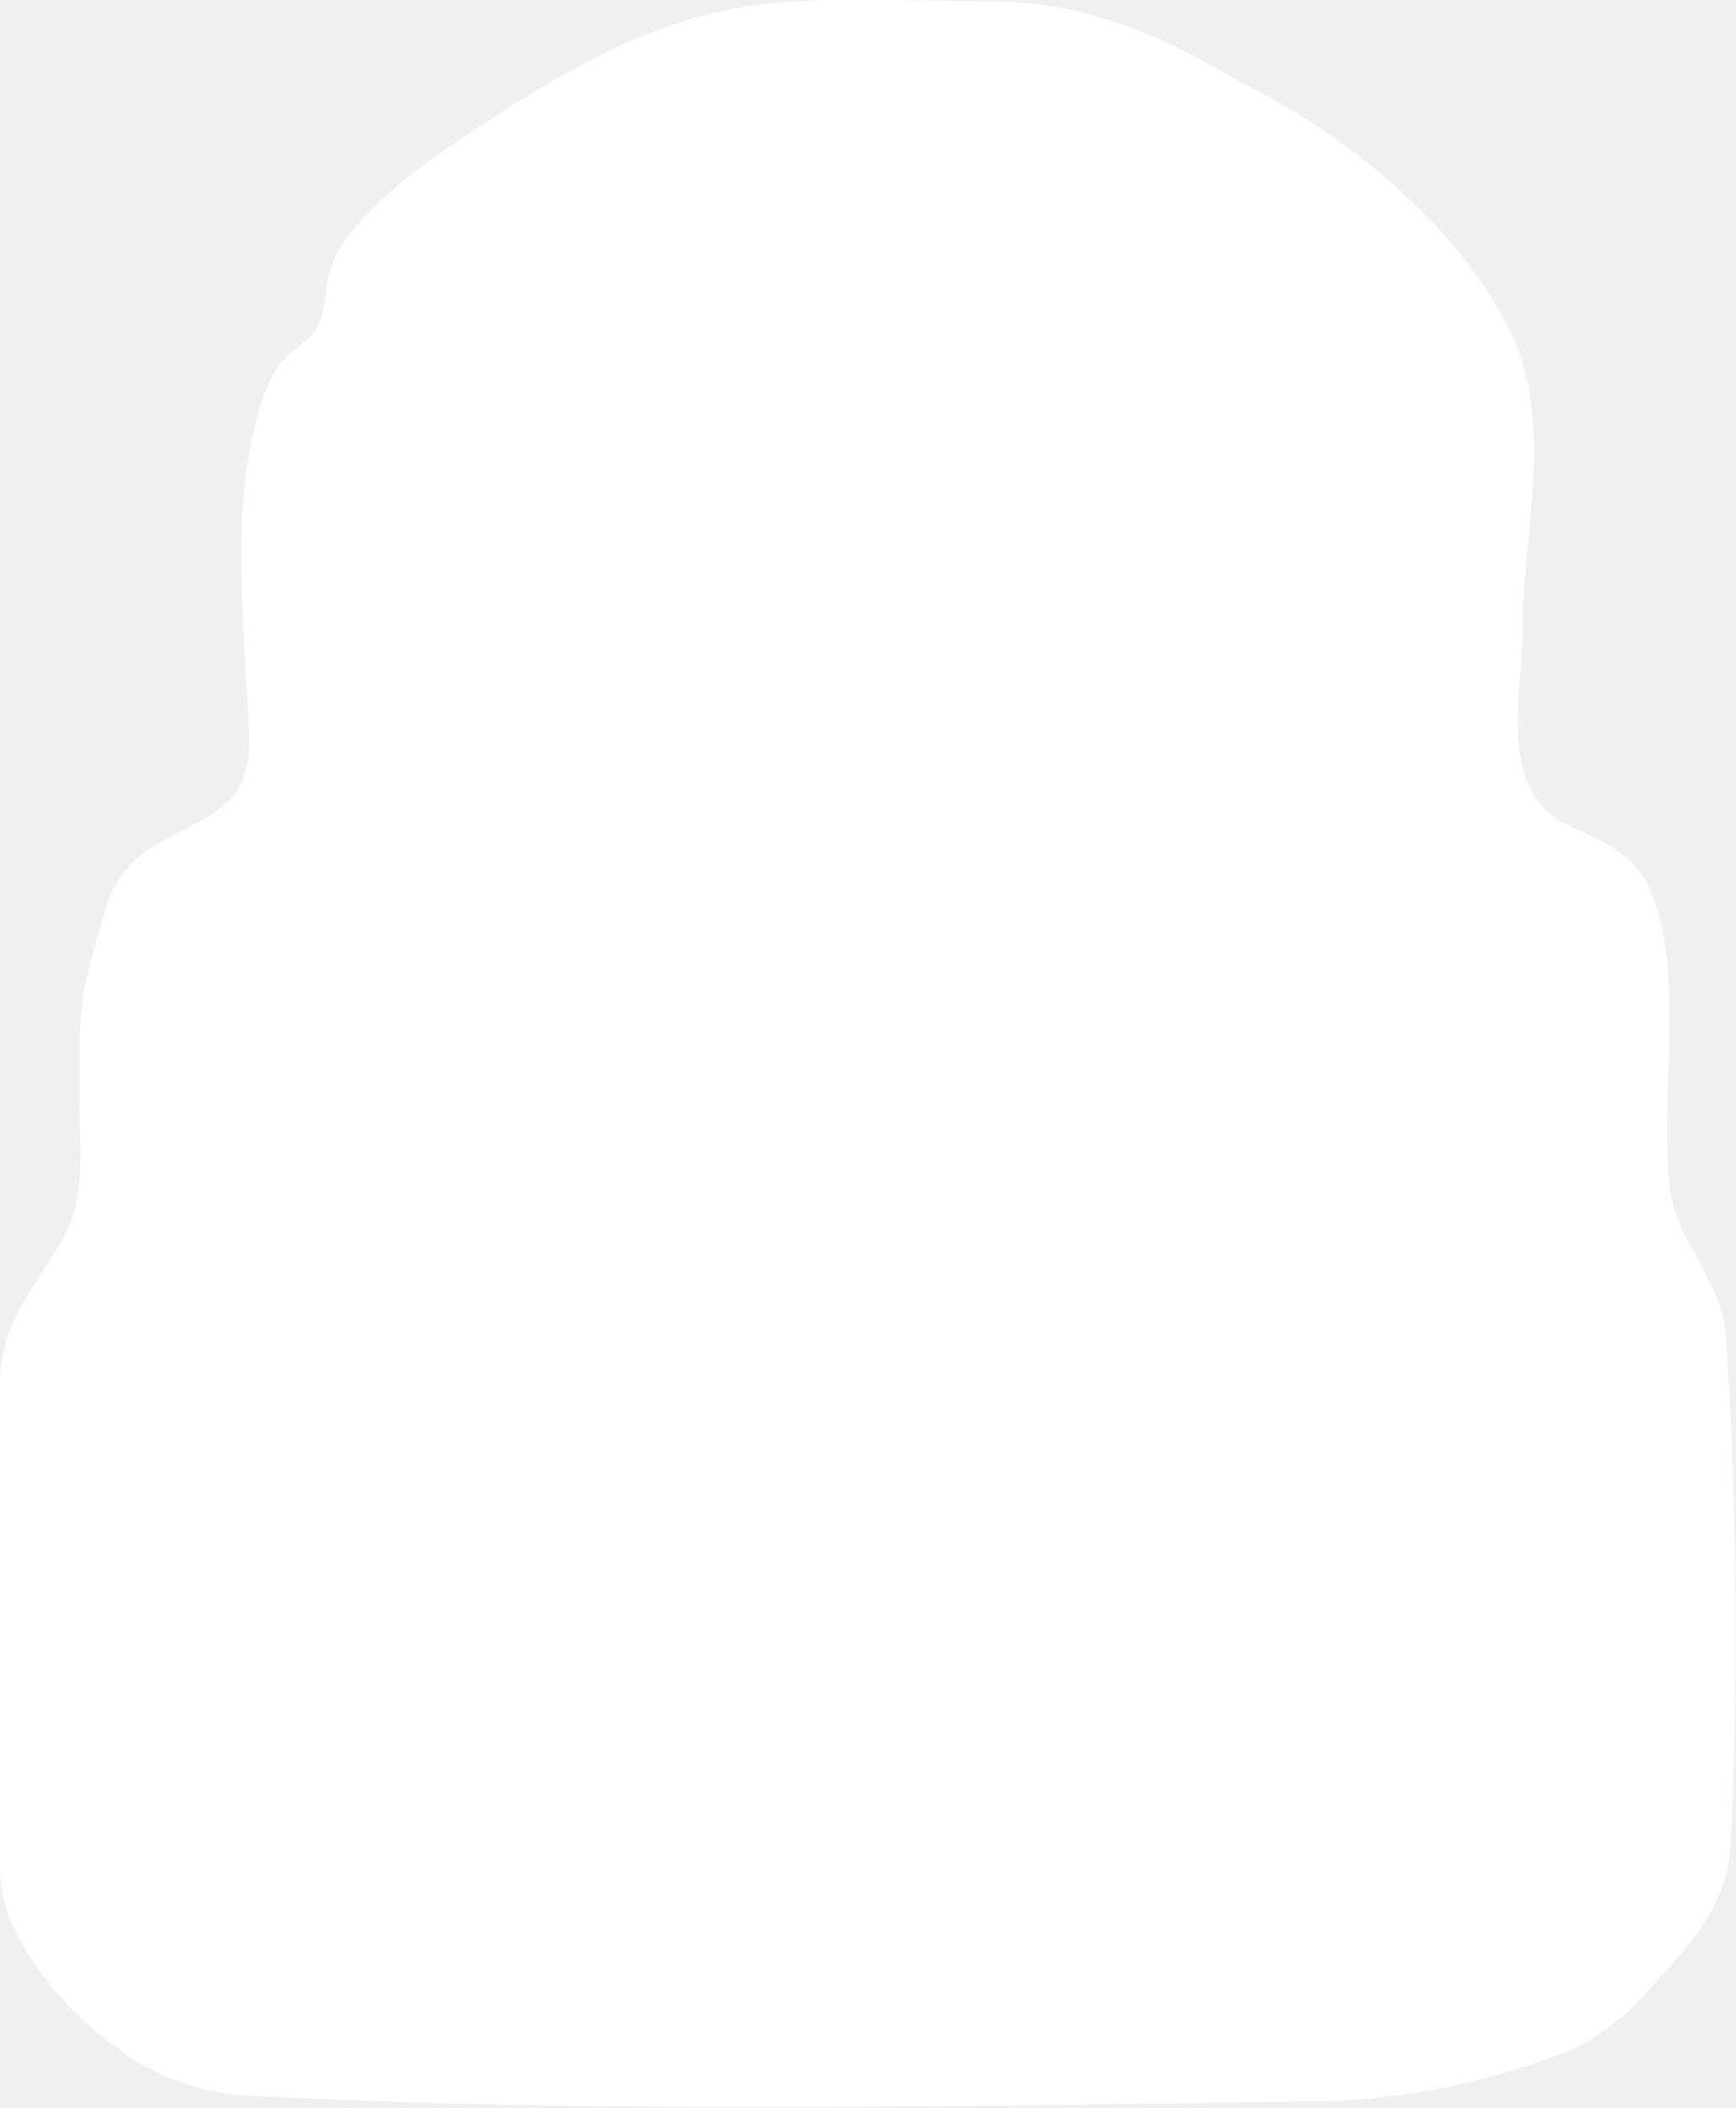
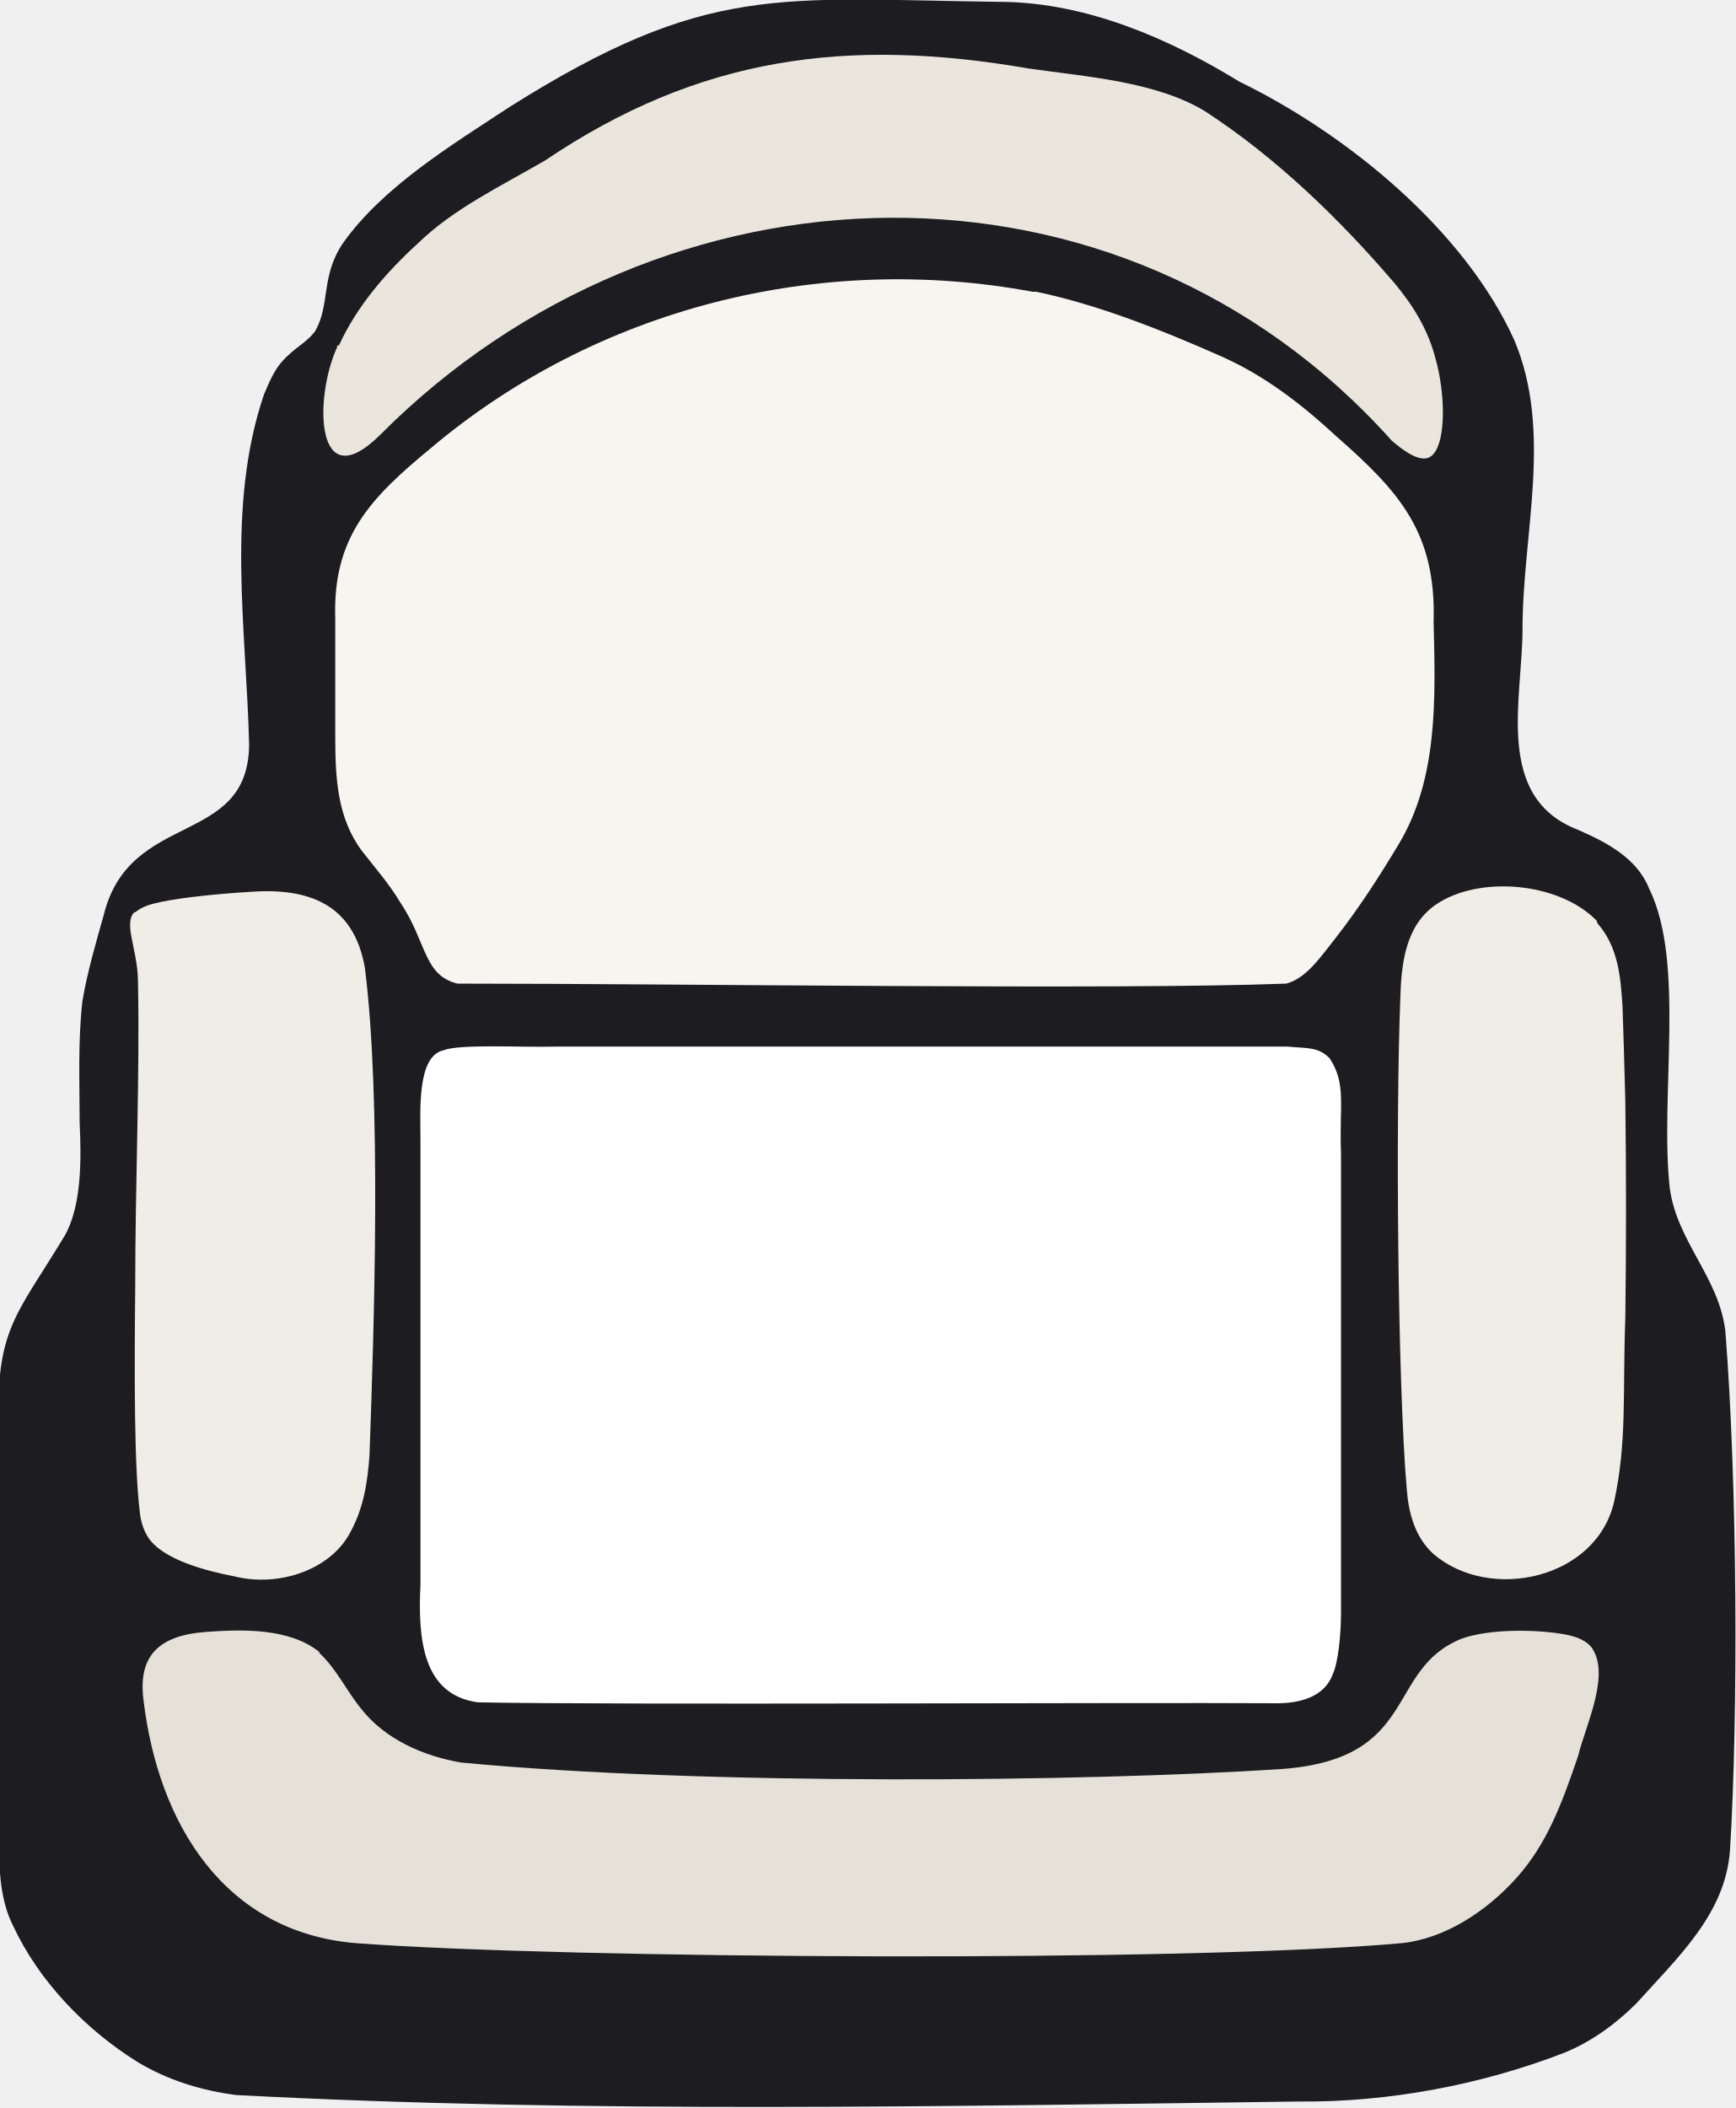
<svg xmlns="http://www.w3.org/2000/svg" id="a" width="187.4" height="227.6" version="1.1" viewBox="0 0 187.4 227.6">
-   <path d="M108.2.2c9.2.1,18.1,4,25.6,8.6,11.9,5.8,24.4,16.2,29.7,27.9,4.2,9.9.9,20.9.9,31.2,0,7.6-3.1,18.2,6,21.7,3.2,1.4,6.4,3.1,7.7,6.4,3.9,8,1.1,22.4,2.2,32.3.8,5.8,5.3,9.6,6,15.4,1.3,16.4,1.4,41.6.5,56.1-.5,6.8-5.5,11.4-10.1,16.5-2.2,2.2-4.8,4.1-7.7,5.3-9,3.5-19.1,5.4-28.8,5.3-38,.5-76.7,1.3-114.7-.7-3.8-.5-7.4-1.6-10.7-3.6-5.6-3.5-10.6-8.7-13.4-14.7C-.6,203.9,0,199.1-.1,192.9v-38c-.5-11.4,1.8-12.7,7.1-21.5,1.8-3.2,1.8-8.1,1.6-12.2,0-4.3-.2-8.7.3-13.1.5-3.1,1.6-6.8,2.3-9.3,2.8-11.4,15.6-7.3,15.7-18.4-.3-12.5-2.5-25.7,1.6-37.8.5-1.2,1.1-2.6,1.9-3.5,1.4-1.6,2.6-2,3.6-3.3,1.7-2.9.6-5.9,3-9.5,4.3-6.1,11.7-10.6,18.1-14.8C76.4-1.9,84.1-.1,108,.2h.2Z" fill="#fff" />
-   <path d="M111.9,31.5c6.7,1.4,13.7,4.2,19.8,6.9,4.8,2.1,8.8,5.2,12.7,8.8,6.7,5.9,10.7,10.3,10.4,20,.2,8.2.5,16.9-3.8,24-2.1,3.5-4.3,6.9-6.8,10.1-1.6,2-3.1,4.3-5.3,4.9-18.2.7-64.7,0-89.5,0-3.7-.9-3.3-4.5-6.2-8.8-1.2-2-2.7-3.7-4.1-5.5-2.7-3.6-2.9-7.9-2.9-12.5v-12.6c-.3-8.9,3.9-13.1,10.3-18.4,17.9-15.1,41.9-21.2,65-16.9h.4Z" fill="#fff" />
-   <path d="M143.6,114.3c1.8,2.8,1,5,1.2,10.2v49.6c0,2.4-.3,5.4-.9,6.7-.9,2.4-3.5,3.1-6,3.1-16.1-.1-71.7.2-86.3-.1-5.9-.8-6.5-6.7-6.2-12.7v-48.1c0-3-.4-9,2.5-9.6,1.7-.7,8.3-.3,12.2-.4h78.9c2.1.2,3.4,0,4.6,1.3h0Z" fill="#fff" />
-   <path d="M34.4,178.4c1.9,1.7,2.9,4,4.6,6.1,2.6,3.3,6.7,5.1,10.8,5.8,26.3,2.5,67.2,2.1,88.6.7,15-1.1,11.1-10.8,19.5-14.1,2.9-1,7.5-1,10.7-.5,1.2.2,2.4.5,3.2,1.4,2.2,2.9-.6,8.5-1.4,11.8-1.8,5.3-3.4,9.5-6.6,13.1-3.3,3.7-7.8,6.6-12.4,7.1-23.3,2.1-90.4,1.7-113,0-14.2-1.2-21.3-12.9-22.9-26.2-.6-4.6,1.4-7,6.7-7.4,4.1-.3,9-.4,12.2,2.1l.2.2-.2-.1Z" fill="#fff" />
-   <path d="M36.6,37.3c1.9-4.2,5.1-7.9,8.5-11,3.9-3.8,9-6.2,13.8-9,16.6-11.2,32.6-13.3,52.2-9.9,6.3.9,13.7,1.4,19,4.6,7.7,5,14.6,11.7,20.5,18.6,2,2.4,3.6,5,4.4,8.1,1.1,3.9,1.1,8.8-.2,10.3-.9,1.1-2.5.3-4.5-1.4-29.4-32.9-78.9-31.1-109.2-.7-7.1,7.1-7.2-4-4.7-9.4v-.2h.2Z" fill="#fff" />
-   <path d="M172.5,99.7c2.2,2.5,2.5,5.7,2.7,9,.1,2.8.2,6.3.3,10.2.1,7.2.1,15.8,0,23.4-.3,8.2.2,13.3-1.2,19.8-1.9,8.4-13.4,10.9-19.5,5.7-2-1.8-2.7-4.4-2.9-7-1-11.7-1.2-40-.7-52.9.1-3.7.5-7.9,3.8-10.2,4.6-3.2,13.3-2.5,17.4,1.7h0l.1.3Z" fill="#fff" />
-   <path d="M14.6,98.5c.7-.6,1.7-.9,2.7-1.1,2.3-.5,6.3-.9,9.6-1.1,6.4-.5,11.3,1.3,12.5,8.2,1.8,14.2,1,38.6.5,52.6-.2,2.8-.6,5.6-2,8.2-2.1,4.2-7.8,6.1-12.6,4.9-3.1-.6-7.7-1.8-9.3-4.2-.5-.8-.8-1.7-.9-2.7-.6-4.9-.6-14.3-.5-24.3,0-11.2.5-22.6.3-32.9,0-2.1-.5-3.6-.8-5.5-.1-.8-.1-1.6.4-2.1h.1Z" fill="#fff" />
+   <path d="M108.2.2c9.2.1,18.1,4,25.6,8.6,11.9,5.8,24.4,16.2,29.7,27.9,4.2,9.9.9,20.9.9,31.2,0,7.6-3.1,18.2,6,21.7,3.2,1.4,6.4,3.1,7.7,6.4,3.9,8,1.1,22.4,2.2,32.3.8,5.8,5.3,9.6,6,15.4,1.3,16.4,1.4,41.6.5,56.1-.5,6.8-5.5,11.4-10.1,16.5-2.2,2.2-4.8,4.1-7.7,5.3-9,3.5-19.1,5.4-28.8,5.3-38,.5-76.7,1.3-114.7-.7-3.8-.5-7.4-1.6-10.7-3.6-5.6-3.5-10.6-8.7-13.4-14.7C-.6,203.9,0,199.1-.1,192.9v-38c-.5-11.4,1.8-12.7,7.1-21.5,1.8-3.2,1.8-8.1,1.6-12.2,0-4.3-.2-8.7.3-13.1.5-3.1,1.6-6.8,2.3-9.3,2.8-11.4,15.6-7.3,15.7-18.4-.3-12.5-2.5-25.7,1.6-37.8.5-1.2,1.1-2.6,1.9-3.5,1.4-1.6,2.6-2,3.6-3.3,1.7-2.9.6-5.9,3-9.5,4.3-6.1,11.7-10.6,18.1-14.8C76.4-1.9,84.1-.1,108,.2h.2Z" fill="#1c1c21" />
+   <path d="M111.9,31.5c6.7,1.4,13.7,4.2,19.8,6.9,4.8,2.1,8.8,5.2,12.7,8.8,6.7,5.9,10.7,10.3,10.4,20,.2,8.2.5,16.9-3.8,24-2.1,3.5-4.3,6.9-6.8,10.1-1.6,2-3.1,4.3-5.3,4.9-18.2.7-64.7,0-89.5,0-3.7-.9-3.3-4.5-6.2-8.8-1.2-2-2.7-3.7-4.1-5.5-2.7-3.6-2.9-7.9-2.9-12.5v-12.6c-.3-8.9,3.9-13.1,10.3-18.4,17.9-15.1,41.9-21.2,65-16.9h.4Z" fill="#f7f5f0" />
+   <path d="M143.6,114.3c1.8,2.8,1,5,1.2,10.2v49.6c0,2.4-.3,5.4-.9,6.7-.9,2.4-3.5,3.1-6,3.1-16.1-.1-71.7.2-86.3-.1-5.9-.8-6.5-6.7-6.2-12.7v-48.1c0-3-.4-9,2.5-9.6,1.7-.7,8.3-.3,12.2-.4h78.9c2.1.2,3.4,0,4.6,1.3h0Z" fill="#ffffff" />
+   <path d="M34.4,178.4c1.9,1.7,2.9,4,4.6,6.1,2.6,3.3,6.7,5.1,10.8,5.8,26.3,2.5,67.2,2.1,88.6.7,15-1.1,11.1-10.8,19.5-14.1,2.9-1,7.5-1,10.7-.5,1.2.2,2.4.5,3.2,1.4,2.2,2.9-.6,8.5-1.4,11.8-1.8,5.3-3.4,9.5-6.6,13.1-3.3,3.7-7.8,6.6-12.4,7.1-23.3,2.1-90.4,1.7-113,0-14.2-1.2-21.3-12.9-22.9-26.2-.6-4.6,1.4-7,6.7-7.4,4.1-.3,9-.4,12.2,2.1l.2.2-.2-.1Z" fill="#e5e1d8" />
+   <path d="M36.6,37.3c1.9-4.2,5.1-7.9,8.5-11,3.9-3.8,9-6.2,13.8-9,16.6-11.2,32.6-13.3,52.2-9.9,6.3.9,13.7,1.4,19,4.6,7.7,5,14.6,11.7,20.5,18.6,2,2.4,3.6,5,4.4,8.1,1.1,3.9,1.1,8.8-.2,10.3-.9,1.1-2.5.3-4.5-1.4-29.4-32.9-78.9-31.1-109.2-.7-7.1,7.1-7.2-4-4.7-9.4v-.2h.2Z" fill="#eae6de" />
+   <path d="M172.5,99.7c2.2,2.5,2.5,5.7,2.7,9,.1,2.8.2,6.3.3,10.2.1,7.2.1,15.8,0,23.4-.3,8.2.2,13.3-1.2,19.8-1.9,8.4-13.4,10.9-19.5,5.7-2-1.8-2.7-4.4-2.9-7-1-11.7-1.2-40-.7-52.9.1-3.7.5-7.9,3.8-10.2,4.6-3.2,13.3-2.5,17.4,1.7h0l.1.3Z" fill="#f0ede6" />
+   <path d="M14.6,98.5c.7-.6,1.7-.9,2.7-1.1,2.3-.5,6.3-.9,9.6-1.1,6.4-.5,11.3,1.3,12.5,8.2,1.8,14.2,1,38.6.5,52.6-.2,2.8-.6,5.6-2,8.2-2.1,4.2-7.8,6.1-12.6,4.9-3.1-.6-7.7-1.8-9.3-4.2-.5-.8-.8-1.7-.9-2.7-.6-4.9-.6-14.3-.5-24.3,0-11.2.5-22.6.3-32.9,0-2.1-.5-3.6-.8-5.5-.1-.8-.1-1.6.4-2.1h.1Z" fill="#f0ede6" />
</svg>
